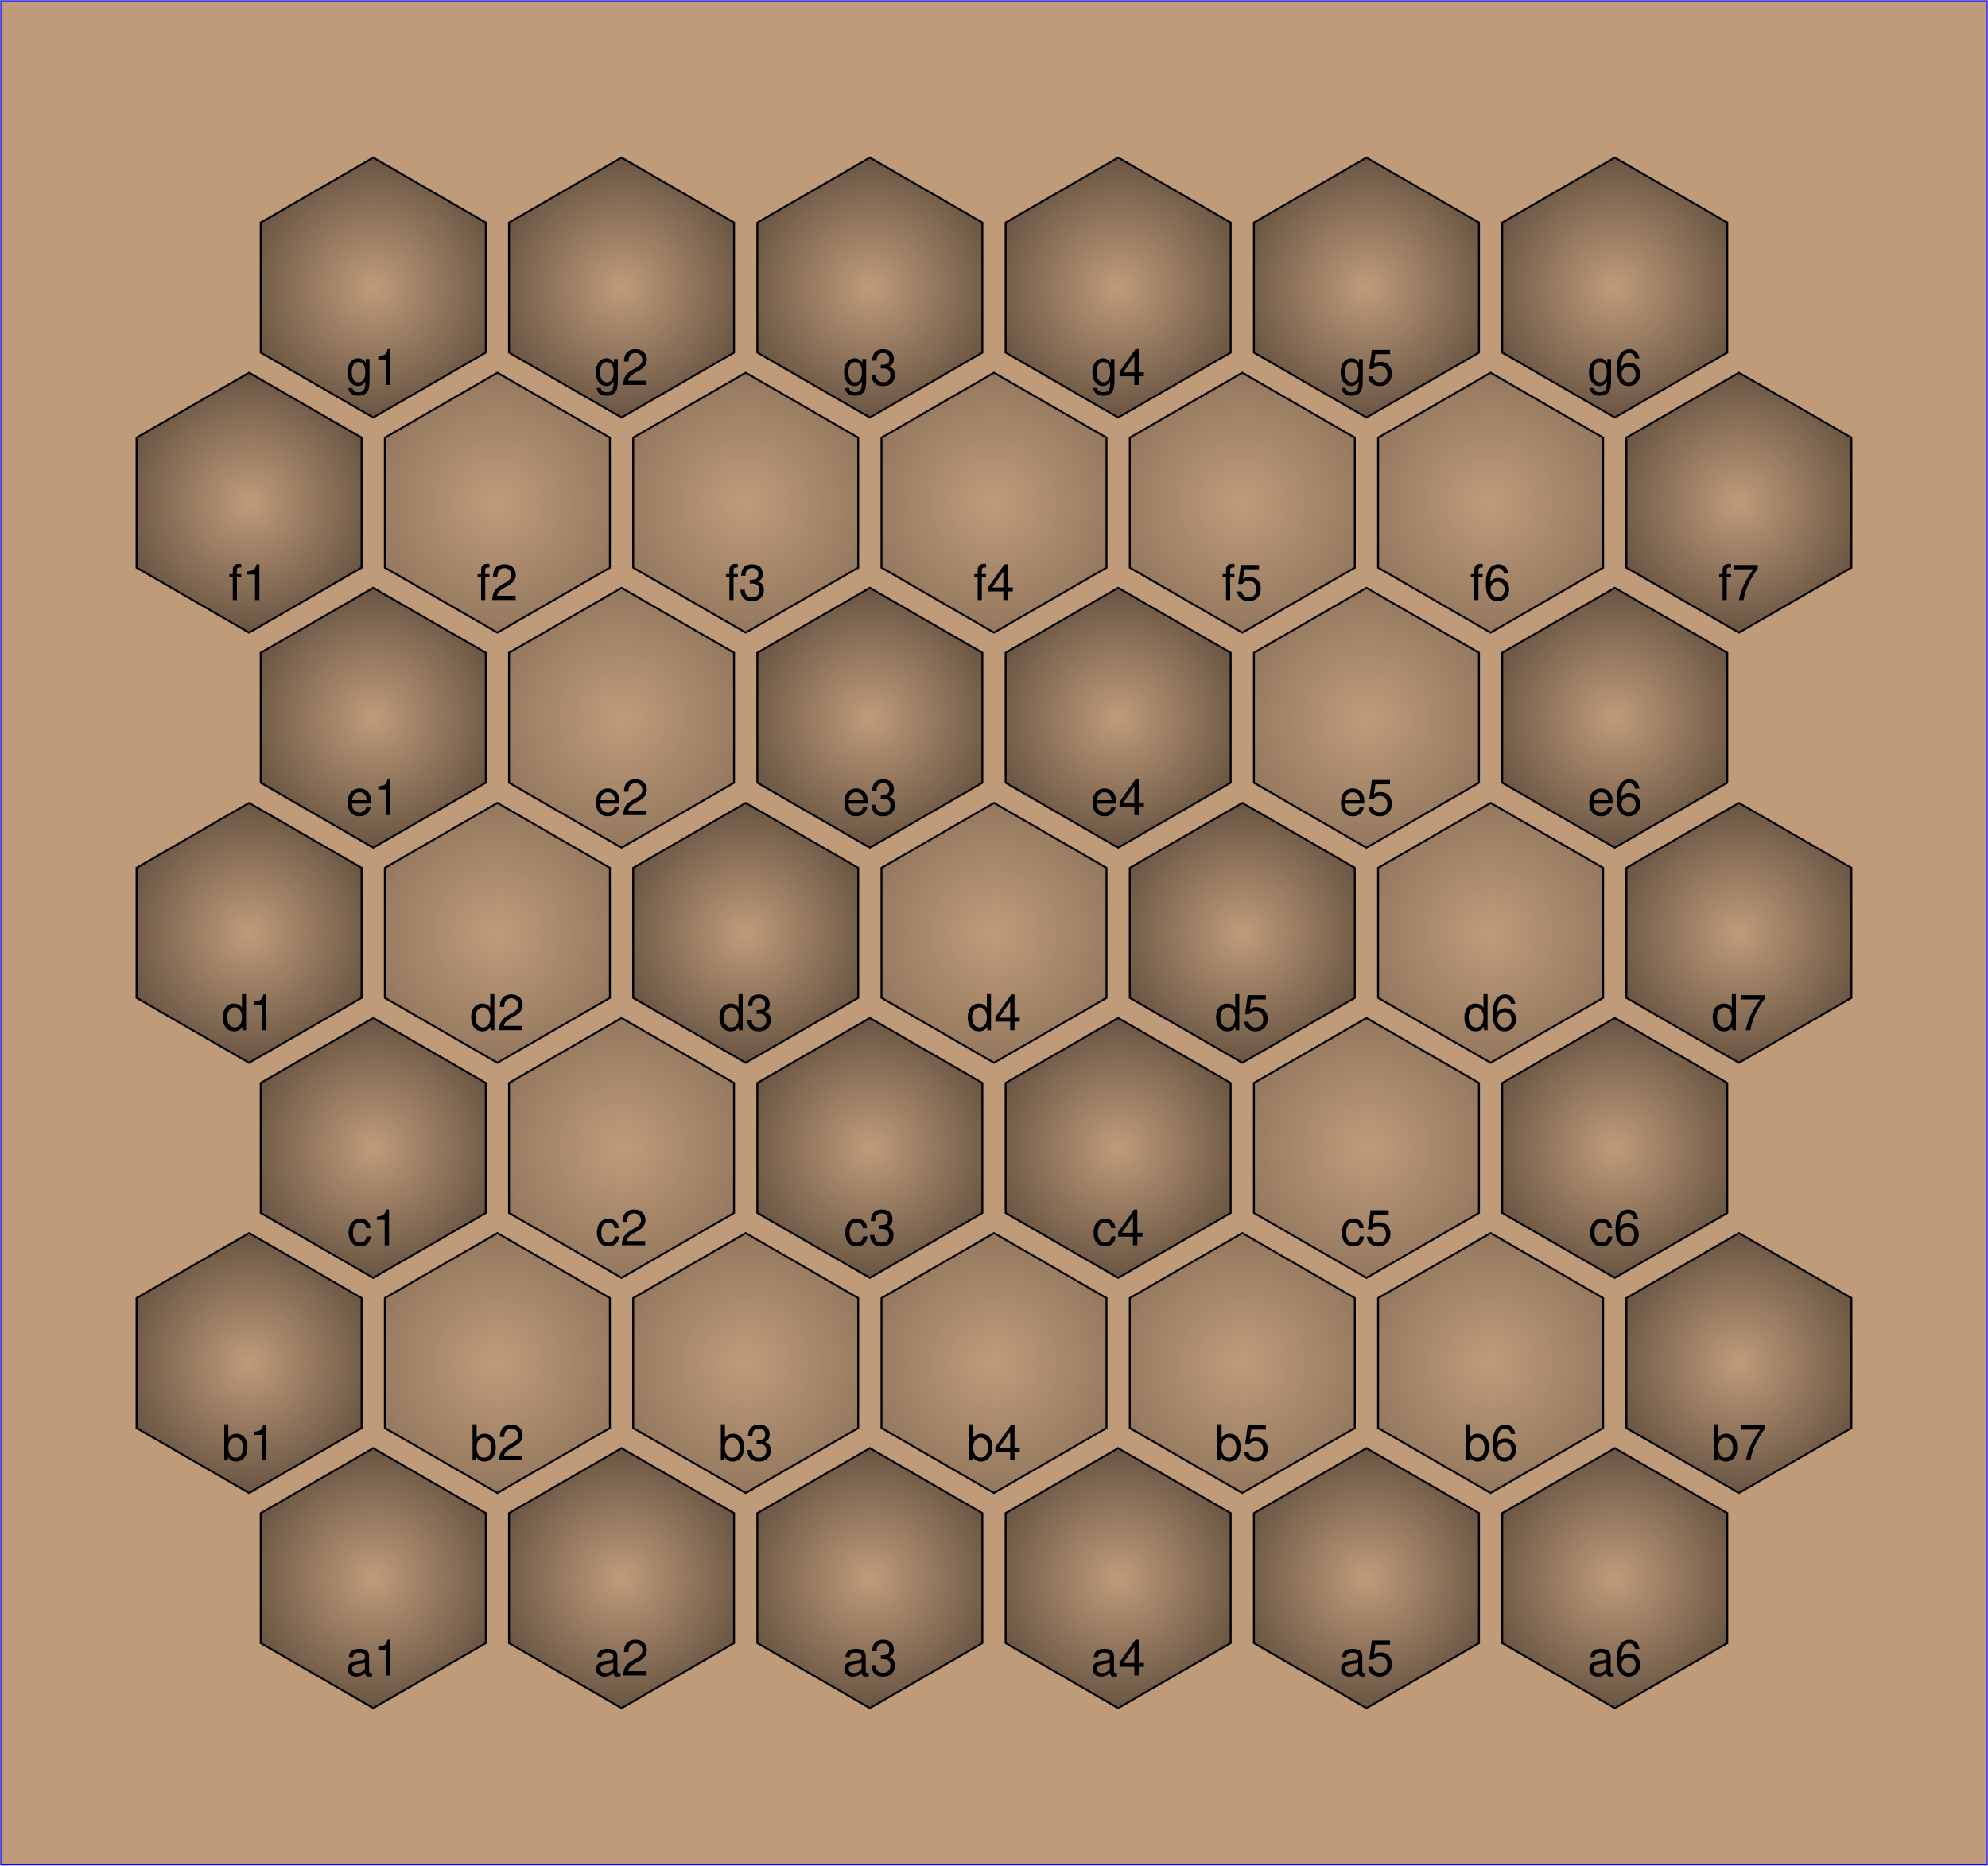
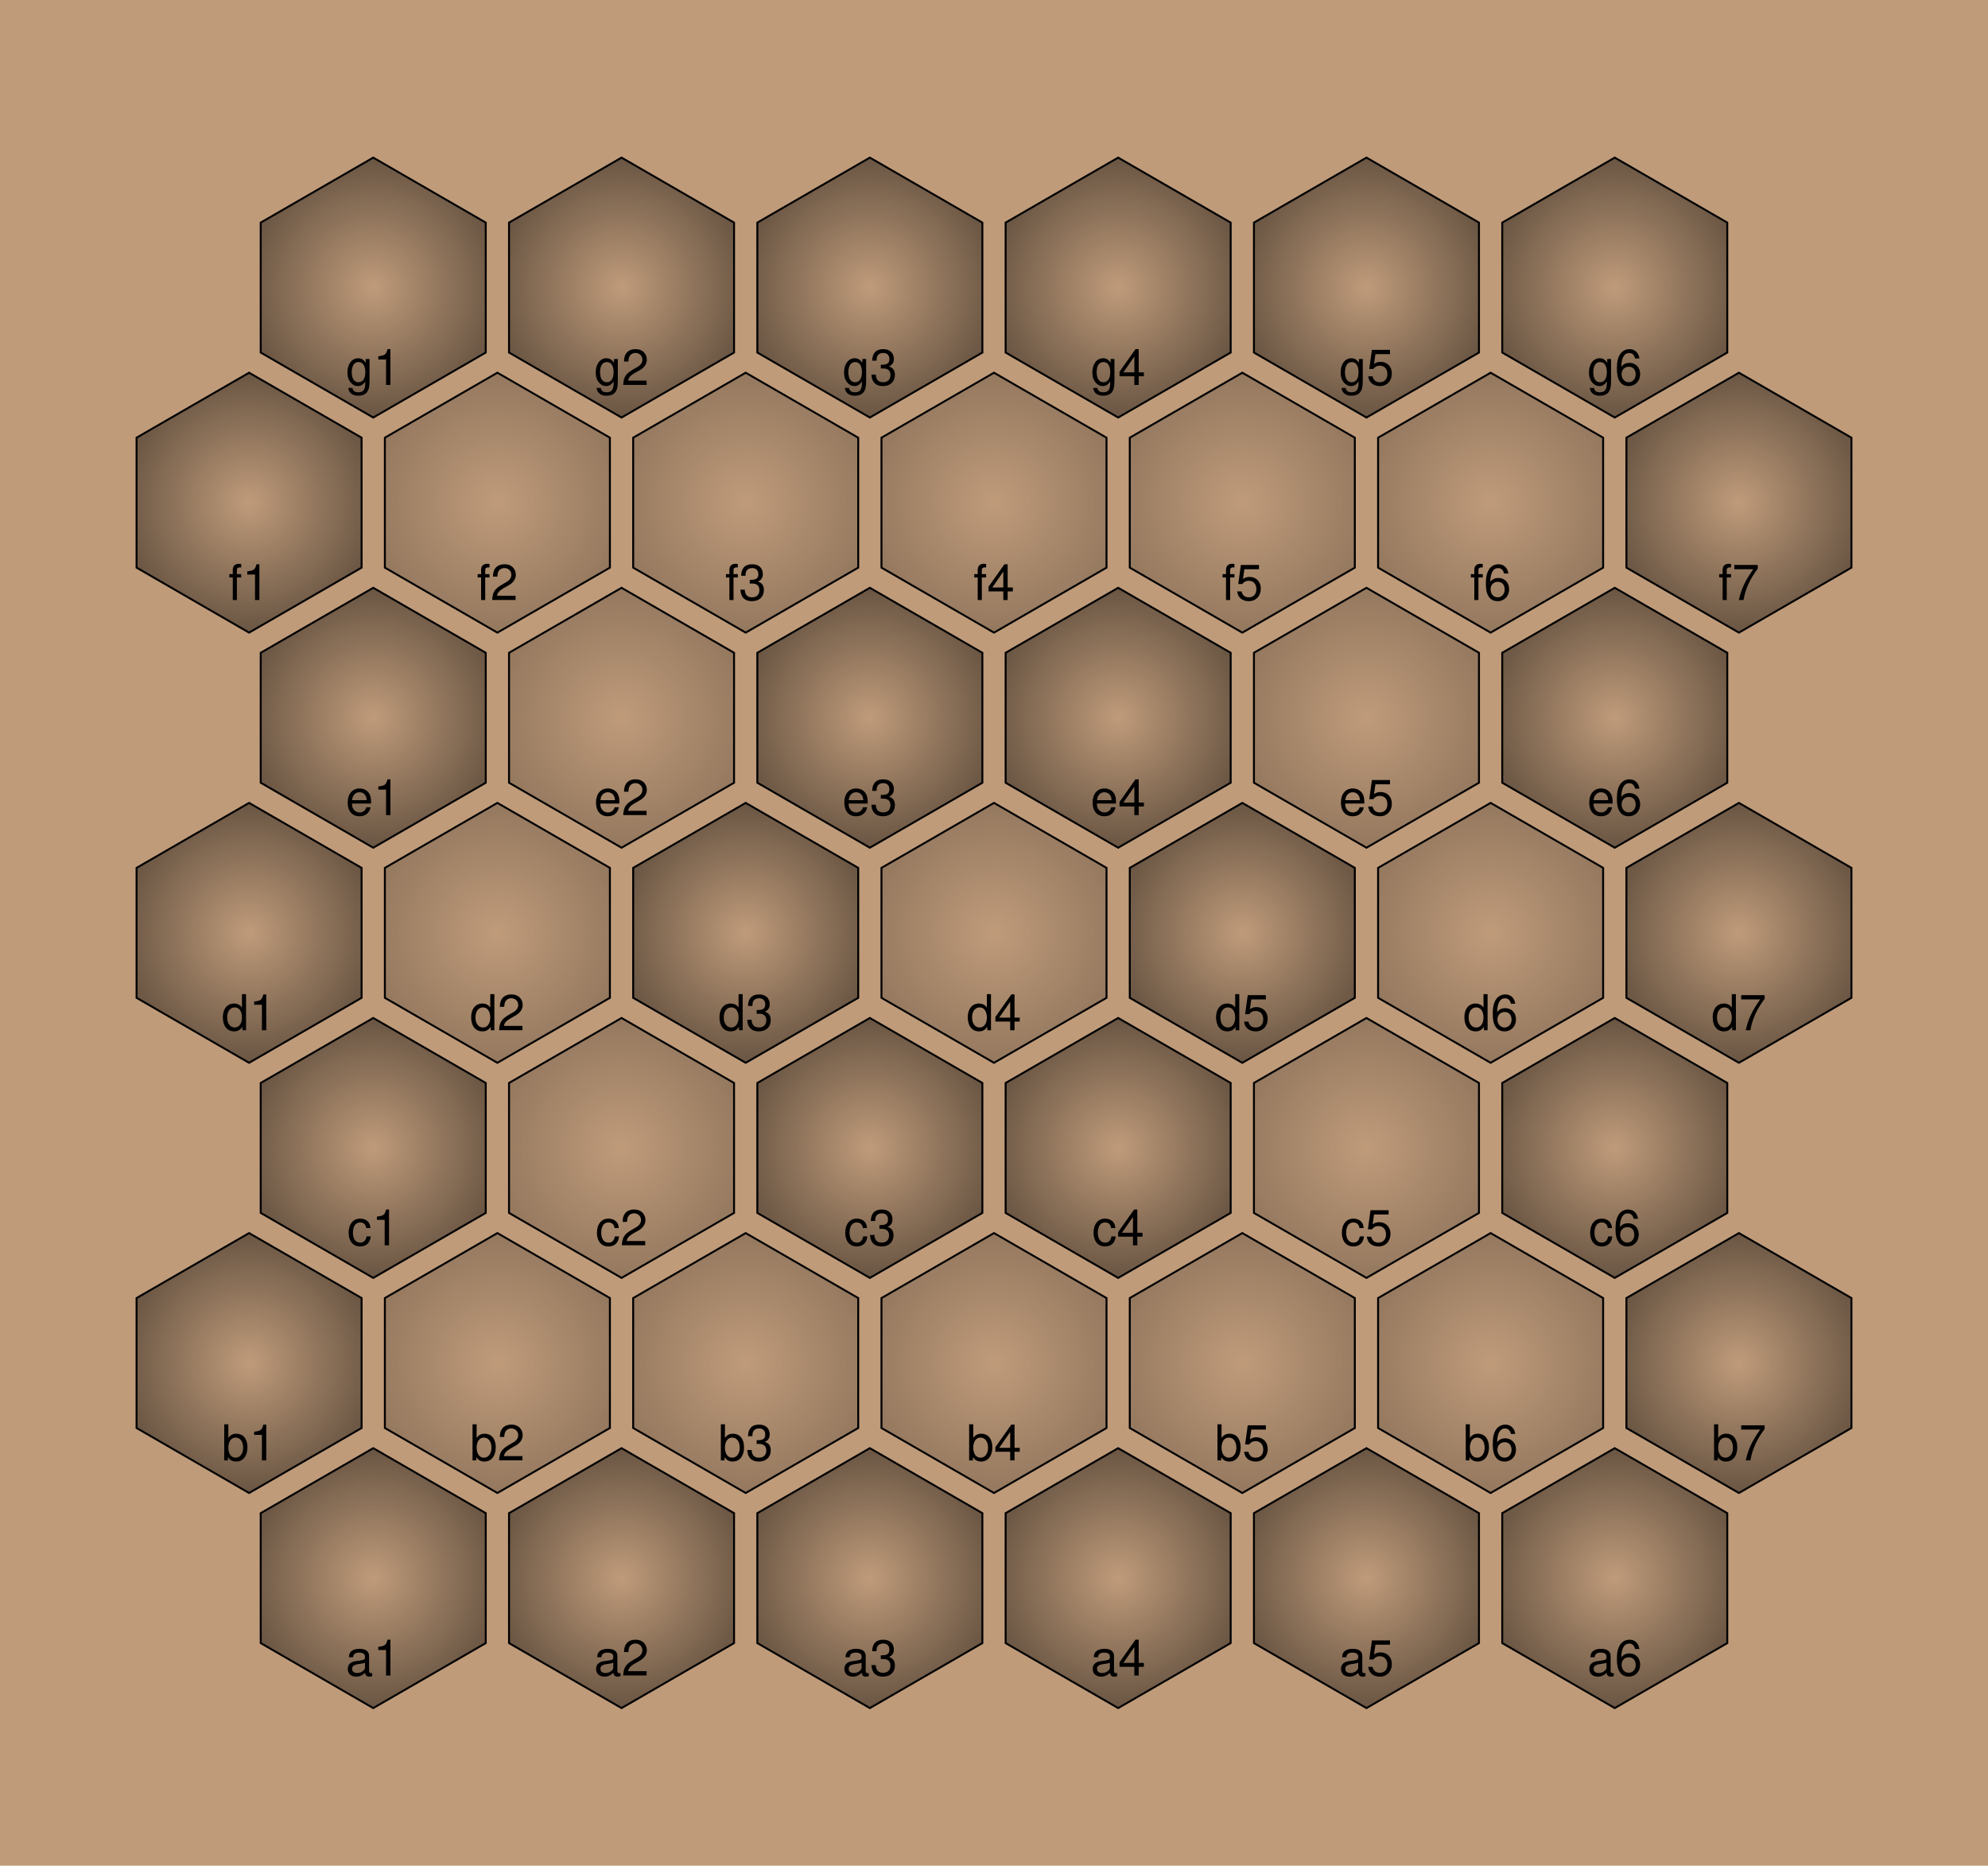
<svg xmlns="http://www.w3.org/2000/svg" width="25.62cm" height="24.038cm" viewBox="-2048.0 -1921.521 4096 3843.041">
  <defs>
    <radialGradient cx="-1279.001" cy="1329.177" r="267.681" gradientUnits="userSpaceOnUse" id="d0">
      <stop offset="0" stop-color="rgb(0,0,0)" stop-opacity="0.0" />
      <stop offset="1" stop-color="rgb(0,0,0)" stop-opacity="0.45" />
    </radialGradient>
    <radialGradient cx="-767.4" cy="1329.177" r="267.681" gradientUnits="userSpaceOnUse" id="d1">
      <stop offset="0" stop-color="rgb(0,0,0)" stop-opacity="0.0" />
      <stop offset="1" stop-color="rgb(0,0,0)" stop-opacity="0.45" />
    </radialGradient>
    <radialGradient cx="-255.8" cy="1329.177" r="267.681" gradientUnits="userSpaceOnUse" id="d2">
      <stop offset="0" stop-color="rgb(0,0,0)" stop-opacity="0.0" />
      <stop offset="1" stop-color="rgb(0,0,0)" stop-opacity="0.45" />
    </radialGradient>
    <radialGradient cx="255.8" cy="1329.177" r="267.681" gradientUnits="userSpaceOnUse" id="d3">
      <stop offset="0" stop-color="rgb(0,0,0)" stop-opacity="0.0" />
      <stop offset="1" stop-color="rgb(0,0,0)" stop-opacity="0.45" />
    </radialGradient>
    <radialGradient cx="767.4" cy="1329.177" r="267.681" gradientUnits="userSpaceOnUse" id="d4">
      <stop offset="0" stop-color="rgb(0,0,0)" stop-opacity="0.0" />
      <stop offset="1" stop-color="rgb(0,0,0)" stop-opacity="0.45" />
    </radialGradient>
    <radialGradient cx="1279.001" cy="1329.177" r="267.681" gradientUnits="userSpaceOnUse" id="d5">
      <stop offset="0" stop-color="rgb(0,0,0)" stop-opacity="0.0" />
      <stop offset="1" stop-color="rgb(0,0,0)" stop-opacity="0.45" />
    </radialGradient>
    <radialGradient cx="-1534.801" cy="886.118" r="267.681" gradientUnits="userSpaceOnUse" id="d6">
      <stop offset="0" stop-color="rgb(0,0,0)" stop-opacity="0.0" />
      <stop offset="1" stop-color="rgb(0,0,0)" stop-opacity="0.45" />
    </radialGradient>
    <radialGradient cx="-1023.201" cy="886.118" r="267.681" gradientUnits="userSpaceOnUse" id="d7">
      <stop offset="0" stop-color="rgb(0,0,0)" stop-opacity="0.0" />
      <stop offset="1" stop-color="rgb(0,0,0)" stop-opacity="0.225" />
    </radialGradient>
    <radialGradient cx="-511.6" cy="886.118" r="267.681" gradientUnits="userSpaceOnUse" id="d8">
      <stop offset="0" stop-color="rgb(0,0,0)" stop-opacity="0.0" />
      <stop offset="1" stop-color="rgb(0,0,0)" stop-opacity="0.225" />
    </radialGradient>
    <radialGradient cx="-1.1359808921441725e-13" cy="886.118" r="267.681" gradientUnits="userSpaceOnUse" id="d9">
      <stop offset="0" stop-color="rgb(0,0,0)" stop-opacity="0.0" />
      <stop offset="1" stop-color="rgb(0,0,0)" stop-opacity="0.225" />
    </radialGradient>
    <radialGradient cx="511.6" cy="886.118" r="267.681" gradientUnits="userSpaceOnUse" id="d10">
      <stop offset="0" stop-color="rgb(0,0,0)" stop-opacity="0.0" />
      <stop offset="1" stop-color="rgb(0,0,0)" stop-opacity="0.225" />
    </radialGradient>
    <radialGradient cx="1023.201" cy="886.118" r="267.681" gradientUnits="userSpaceOnUse" id="d11">
      <stop offset="0" stop-color="rgb(0,0,0)" stop-opacity="0.0" />
      <stop offset="1" stop-color="rgb(0,0,0)" stop-opacity="0.225" />
    </radialGradient>
    <radialGradient cx="1534.801" cy="886.118" r="267.681" gradientUnits="userSpaceOnUse" id="d12">
      <stop offset="0" stop-color="rgb(0,0,0)" stop-opacity="0.0" />
      <stop offset="1" stop-color="rgb(0,0,0)" stop-opacity="0.45" />
    </radialGradient>
    <radialGradient cx="-1279.001" cy="443.059" r="267.681" gradientUnits="userSpaceOnUse" id="d13">
      <stop offset="0" stop-color="rgb(0,0,0)" stop-opacity="0.0" />
      <stop offset="1" stop-color="rgb(0,0,0)" stop-opacity="0.45" />
    </radialGradient>
    <radialGradient cx="-767.4" cy="443.059" r="267.681" gradientUnits="userSpaceOnUse" id="d14">
      <stop offset="0" stop-color="rgb(0,0,0)" stop-opacity="0.0" />
      <stop offset="1" stop-color="rgb(0,0,0)" stop-opacity="0.225" />
    </radialGradient>
    <radialGradient cx="-255.8" cy="443.059" r="267.681" gradientUnits="userSpaceOnUse" id="d15">
      <stop offset="0" stop-color="rgb(0,0,0)" stop-opacity="0.0" />
      <stop offset="1" stop-color="rgb(0,0,0)" stop-opacity="0.45" />
    </radialGradient>
    <radialGradient cx="255.8" cy="443.059" r="267.681" gradientUnits="userSpaceOnUse" id="d16">
      <stop offset="0" stop-color="rgb(0,0,0)" stop-opacity="0.0" />
      <stop offset="1" stop-color="rgb(0,0,0)" stop-opacity="0.45" />
    </radialGradient>
    <radialGradient cx="767.4" cy="443.059" r="267.681" gradientUnits="userSpaceOnUse" id="d17">
      <stop offset="0" stop-color="rgb(0,0,0)" stop-opacity="0.0" />
      <stop offset="1" stop-color="rgb(0,0,0)" stop-opacity="0.225" />
    </radialGradient>
    <radialGradient cx="1279.001" cy="443.059" r="267.681" gradientUnits="userSpaceOnUse" id="d18">
      <stop offset="0" stop-color="rgb(0,0,0)" stop-opacity="0.0" />
      <stop offset="1" stop-color="rgb(0,0,0)" stop-opacity="0.45" />
    </radialGradient>
    <radialGradient cx="-1534.801" cy="0.0" r="267.681" gradientUnits="userSpaceOnUse" id="d19">
      <stop offset="0" stop-color="rgb(0,0,0)" stop-opacity="0.0" />
      <stop offset="1" stop-color="rgb(0,0,0)" stop-opacity="0.45" />
    </radialGradient>
    <radialGradient cx="-1023.201" cy="0.0" r="267.681" gradientUnits="userSpaceOnUse" id="d20">
      <stop offset="0" stop-color="rgb(0,0,0)" stop-opacity="0.0" />
      <stop offset="1" stop-color="rgb(0,0,0)" stop-opacity="0.225" />
    </radialGradient>
    <radialGradient cx="-511.6" cy="0.0" r="267.681" gradientUnits="userSpaceOnUse" id="d21">
      <stop offset="0" stop-color="rgb(0,0,0)" stop-opacity="0.0" />
      <stop offset="1" stop-color="rgb(0,0,0)" stop-opacity="0.45" />
    </radialGradient>
    <radialGradient cx="0.0" cy="0.0" r="267.681" gradientUnits="userSpaceOnUse" id="d22">
      <stop offset="0" stop-color="rgb(0,0,0)" stop-opacity="0.0" />
      <stop offset="1" stop-color="rgb(0,0,0)" stop-opacity="0.225" />
    </radialGradient>
    <radialGradient cx="511.6" cy="0.0" r="267.681" gradientUnits="userSpaceOnUse" id="d23">
      <stop offset="0" stop-color="rgb(0,0,0)" stop-opacity="0.0" />
      <stop offset="1" stop-color="rgb(0,0,0)" stop-opacity="0.45" />
    </radialGradient>
    <radialGradient cx="1023.201" cy="0.0" r="267.681" gradientUnits="userSpaceOnUse" id="d24">
      <stop offset="0" stop-color="rgb(0,0,0)" stop-opacity="0.0" />
      <stop offset="1" stop-color="rgb(0,0,0)" stop-opacity="0.225" />
    </radialGradient>
    <radialGradient cx="1534.801" cy="0.0" r="267.681" gradientUnits="userSpaceOnUse" id="d25">
      <stop offset="0" stop-color="rgb(0,0,0)" stop-opacity="0.0" />
      <stop offset="1" stop-color="rgb(0,0,0)" stop-opacity="0.45" />
    </radialGradient>
    <radialGradient cx="-1279.001" cy="-443.059" r="267.681" gradientUnits="userSpaceOnUse" id="d26">
      <stop offset="0" stop-color="rgb(0,0,0)" stop-opacity="0.0" />
      <stop offset="1" stop-color="rgb(0,0,0)" stop-opacity="0.45" />
    </radialGradient>
    <radialGradient cx="-767.4" cy="-443.059" r="267.681" gradientUnits="userSpaceOnUse" id="d27">
      <stop offset="0" stop-color="rgb(0,0,0)" stop-opacity="0.0" />
      <stop offset="1" stop-color="rgb(0,0,0)" stop-opacity="0.225" />
    </radialGradient>
    <radialGradient cx="-255.8" cy="-443.059" r="267.681" gradientUnits="userSpaceOnUse" id="d28">
      <stop offset="0" stop-color="rgb(0,0,0)" stop-opacity="0.0" />
      <stop offset="1" stop-color="rgb(0,0,0)" stop-opacity="0.45" />
    </radialGradient>
    <radialGradient cx="255.8" cy="-443.059" r="267.681" gradientUnits="userSpaceOnUse" id="d29">
      <stop offset="0" stop-color="rgb(0,0,0)" stop-opacity="0.0" />
      <stop offset="1" stop-color="rgb(0,0,0)" stop-opacity="0.45" />
    </radialGradient>
    <radialGradient cx="767.4" cy="-443.059" r="267.681" gradientUnits="userSpaceOnUse" id="d30">
      <stop offset="0" stop-color="rgb(0,0,0)" stop-opacity="0.0" />
      <stop offset="1" stop-color="rgb(0,0,0)" stop-opacity="0.225" />
    </radialGradient>
    <radialGradient cx="1279.001" cy="-443.059" r="267.681" gradientUnits="userSpaceOnUse" id="d31">
      <stop offset="0" stop-color="rgb(0,0,0)" stop-opacity="0.0" />
      <stop offset="1" stop-color="rgb(0,0,0)" stop-opacity="0.45" />
    </radialGradient>
    <radialGradient cx="-1534.801" cy="-886.118" r="267.681" gradientUnits="userSpaceOnUse" id="d32">
      <stop offset="0" stop-color="rgb(0,0,0)" stop-opacity="0.0" />
      <stop offset="1" stop-color="rgb(0,0,0)" stop-opacity="0.45" />
    </radialGradient>
    <radialGradient cx="-1023.201" cy="-886.118" r="267.681" gradientUnits="userSpaceOnUse" id="d33">
      <stop offset="0" stop-color="rgb(0,0,0)" stop-opacity="0.0" />
      <stop offset="1" stop-color="rgb(0,0,0)" stop-opacity="0.225" />
    </radialGradient>
    <radialGradient cx="-511.6" cy="-886.118" r="267.681" gradientUnits="userSpaceOnUse" id="d34">
      <stop offset="0" stop-color="rgb(0,0,0)" stop-opacity="0.0" />
      <stop offset="1" stop-color="rgb(0,0,0)" stop-opacity="0.225" />
    </radialGradient>
    <radialGradient cx="1.1359808921441725e-13" cy="-886.118" r="267.681" gradientUnits="userSpaceOnUse" id="d35">
      <stop offset="0" stop-color="rgb(0,0,0)" stop-opacity="0.0" />
      <stop offset="1" stop-color="rgb(0,0,0)" stop-opacity="0.225" />
    </radialGradient>
    <radialGradient cx="511.6" cy="-886.118" r="267.681" gradientUnits="userSpaceOnUse" id="d36">
      <stop offset="0" stop-color="rgb(0,0,0)" stop-opacity="0.0" />
      <stop offset="1" stop-color="rgb(0,0,0)" stop-opacity="0.225" />
    </radialGradient>
    <radialGradient cx="1023.201" cy="-886.118" r="267.681" gradientUnits="userSpaceOnUse" id="d37">
      <stop offset="0" stop-color="rgb(0,0,0)" stop-opacity="0.0" />
      <stop offset="1" stop-color="rgb(0,0,0)" stop-opacity="0.225" />
    </radialGradient>
    <radialGradient cx="1534.801" cy="-886.118" r="267.681" gradientUnits="userSpaceOnUse" id="d38">
      <stop offset="0" stop-color="rgb(0,0,0)" stop-opacity="0.0" />
      <stop offset="1" stop-color="rgb(0,0,0)" stop-opacity="0.45" />
    </radialGradient>
    <radialGradient cx="-1279.001" cy="-1329.177" r="267.681" gradientUnits="userSpaceOnUse" id="d39">
      <stop offset="0" stop-color="rgb(0,0,0)" stop-opacity="0.0" />
      <stop offset="1" stop-color="rgb(0,0,0)" stop-opacity="0.45" />
    </radialGradient>
    <radialGradient cx="-767.4" cy="-1329.177" r="267.681" gradientUnits="userSpaceOnUse" id="d40">
      <stop offset="0" stop-color="rgb(0,0,0)" stop-opacity="0.0" />
      <stop offset="1" stop-color="rgb(0,0,0)" stop-opacity="0.45" />
    </radialGradient>
    <radialGradient cx="-255.8" cy="-1329.177" r="267.681" gradientUnits="userSpaceOnUse" id="d41">
      <stop offset="0" stop-color="rgb(0,0,0)" stop-opacity="0.0" />
      <stop offset="1" stop-color="rgb(0,0,0)" stop-opacity="0.45" />
    </radialGradient>
    <radialGradient cx="255.8" cy="-1329.177" r="267.681" gradientUnits="userSpaceOnUse" id="d42">
      <stop offset="0" stop-color="rgb(0,0,0)" stop-opacity="0.0" />
      <stop offset="1" stop-color="rgb(0,0,0)" stop-opacity="0.45" />
    </radialGradient>
    <radialGradient cx="767.4" cy="-1329.177" r="267.681" gradientUnits="userSpaceOnUse" id="d43">
      <stop offset="0" stop-color="rgb(0,0,0)" stop-opacity="0.0" />
      <stop offset="1" stop-color="rgb(0,0,0)" stop-opacity="0.45" />
    </radialGradient>
    <radialGradient cx="1279.001" cy="-1329.177" r="267.681" gradientUnits="userSpaceOnUse" id="d44">
      <stop offset="0" stop-color="rgb(0,0,0)" stop-opacity="0.0" />
      <stop offset="1" stop-color="rgb(0,0,0)" stop-opacity="0.45" />
    </radialGradient>
  </defs>
-   <rect x="-2046.401" y="-1919.922" width="4092.802" height="3839.844" fill="#BF9B7A" stroke="rgb(0,0,255)" stroke-width="2" />
+   <rect x="-2048.0" y="-1921.521" width="4096" height="3843.041" fill="#BF9B7A" />
  <path d="M-1047.182,1195.336 L-1279.001,1061.495 L-1510.82,1195.336 L-1510.82,1463.017 L-1279.001,1596.858 L-1047.182,1463.017 Z" fill="url(#d0)" stroke="rgb(0,0,0)" stroke-width="3.997" />
  <text x="-1279.001" y="1506.4" font-size="102" font-family="Helvetica" fill="rgb(0,0,0)" text-anchor="middle" dominant-baseline="central">a1</text>
  <path d="M-535.582,1195.336 L-767.4,1061.495 L-999.219,1195.336 L-999.219,1463.017 L-767.4,1596.858 L-535.582,1463.017 Z" fill="url(#d1)" stroke="rgb(0,0,0)" stroke-width="3.997" />
  <text x="-767.4" y="1506.4" font-size="102" font-family="Helvetica" fill="rgb(0,0,0)" text-anchor="middle" dominant-baseline="central">a2</text>
  <path d="M-23.981,1195.336 L-255.8,1061.495 L-487.619,1195.336 L-487.619,1463.017 L-255.8,1596.858 L-23.981,1463.017 Z" fill="url(#d2)" stroke="rgb(0,0,0)" stroke-width="3.997" />
  <text x="-255.8" y="1506.4" font-size="102" font-family="Helvetica" fill="rgb(0,0,0)" text-anchor="middle" dominant-baseline="central">a3</text>
  <path d="M487.619,1195.336 L255.8,1061.495 L23.981,1195.336 L23.981,1463.017 L255.8,1596.858 L487.619,1463.017 Z" fill="url(#d3)" stroke="rgb(0,0,0)" stroke-width="3.997" />
  <text x="255.8" y="1506.4" font-size="102" font-family="Helvetica" fill="rgb(0,0,0)" text-anchor="middle" dominant-baseline="central">a4</text>
  <path d="M999.219,1195.336 L767.4,1061.495 L535.582,1195.336 L535.582,1463.017 L767.4,1596.858 L999.219,1463.017 Z" fill="url(#d4)" stroke="rgb(0,0,0)" stroke-width="3.997" />
  <text x="767.4" y="1506.4" font-size="102" font-family="Helvetica" fill="rgb(0,0,0)" text-anchor="middle" dominant-baseline="central">a5</text>
  <path d="M1510.82,1195.336 L1279.001,1061.495 L1047.182,1195.336 L1047.182,1463.017 L1279.001,1596.858 L1510.82,1463.017 Z" fill="url(#d5)" stroke="rgb(0,0,0)" stroke-width="3.997" />
  <text x="1279.001" y="1506.4" font-size="102" font-family="Helvetica" fill="rgb(0,0,0)" text-anchor="middle" dominant-baseline="central">a6</text>
  <path d="M-1302.982,752.277 L-1534.801,618.436 L-1766.62,752.277 L-1766.62,1019.958 L-1534.801,1153.799 L-1302.982,1019.958 Z" fill="url(#d6)" stroke="rgb(0,0,0)" stroke-width="3.997" />
  <text x="-1534.801" y="1063.341" font-size="102" font-family="Helvetica" fill="rgb(0,0,0)" text-anchor="middle" dominant-baseline="central">b1</text>
  <path d="M-791.382,752.277 L-1023.201,618.436 L-1255.02,752.277 L-1255.02,1019.958 L-1023.201,1153.799 L-791.382,1019.958 Z" fill="url(#d7)" stroke="rgb(0,0,0)" stroke-width="3.997" />
  <text x="-1023.201" y="1063.341" font-size="102" font-family="Helvetica" fill="rgb(0,0,0)" text-anchor="middle" dominant-baseline="central">b2</text>
  <path d="M-279.781,752.277 L-511.6,618.436 L-743.419,752.277 L-743.419,1019.958 L-511.6,1153.799 L-279.781,1019.958 Z" fill="url(#d8)" stroke="rgb(0,0,0)" stroke-width="3.997" />
  <text x="-511.6" y="1063.341" font-size="102" font-family="Helvetica" fill="rgb(0,0,0)" text-anchor="middle" dominant-baseline="central">b3</text>
  <path d="M231.819,752.277 L-9.720733080214829e-14,618.436 L-231.819,752.277 L-231.819,1019.958 L-1.6277036445122418e-13,1153.799 L231.819,1019.958 Z" fill="url(#d9)" stroke="rgb(0,0,0)" stroke-width="3.997" />
  <text x="-1.1359808921441725e-13" y="1063.341" font-size="102" font-family="Helvetica" fill="rgb(0,0,0)" text-anchor="middle" dominant-baseline="central">b4</text>
  <path d="M743.419,752.277 L511.6,618.436 L279.781,752.277 L279.781,1019.958 L511.6,1153.799 L743.419,1019.958 Z" fill="url(#d10)" stroke="rgb(0,0,0)" stroke-width="3.997" />
  <text x="511.6" y="1063.341" font-size="102" font-family="Helvetica" fill="rgb(0,0,0)" text-anchor="middle" dominant-baseline="central">b5</text>
  <path d="M1255.02,752.277 L1023.201,618.436 L791.382,752.277 L791.382,1019.958 L1023.201,1153.799 L1255.02,1019.958 Z" fill="url(#d11)" stroke="rgb(0,0,0)" stroke-width="3.997" />
  <text x="1023.201" y="1063.341" font-size="102" font-family="Helvetica" fill="rgb(0,0,0)" text-anchor="middle" dominant-baseline="central">b6</text>
  <path d="M1766.62,752.277 L1534.801,618.436 L1302.982,752.277 L1302.982,1019.958 L1534.801,1153.799 L1766.62,1019.958 Z" fill="url(#d12)" stroke="rgb(0,0,0)" stroke-width="3.997" />
  <text x="1534.801" y="1063.341" font-size="102" font-family="Helvetica" fill="rgb(0,0,0)" text-anchor="middle" dominant-baseline="central">b7</text>
  <path d="M-1047.182,309.218 L-1279.001,175.377 L-1510.82,309.218 L-1510.82,576.9 L-1279.001,710.74 L-1047.182,576.9 Z" fill="url(#d13)" stroke="rgb(0,0,0)" stroke-width="3.997" />
  <text x="-1279.001" y="620.282" font-size="102" font-family="Helvetica" fill="rgb(0,0,0)" text-anchor="middle" dominant-baseline="central">c1</text>
  <path d="M-535.582,309.218 L-767.4,175.377 L-999.219,309.218 L-999.219,576.9 L-767.4,710.74 L-535.582,576.9 Z" fill="url(#d14)" stroke="rgb(0,0,0)" stroke-width="3.997" />
  <text x="-767.4" y="620.282" font-size="102" font-family="Helvetica" fill="rgb(0,0,0)" text-anchor="middle" dominant-baseline="central">c2</text>
  <path d="M-23.981,309.218 L-255.8,175.377 L-487.619,309.218 L-487.619,576.9 L-255.8,710.74 L-23.981,576.9 Z" fill="url(#d15)" stroke="rgb(0,0,0)" stroke-width="3.997" />
  <text x="-255.8" y="620.282" font-size="102" font-family="Helvetica" fill="rgb(0,0,0)" text-anchor="middle" dominant-baseline="central">c3</text>
  <path d="M487.619,309.218 L255.8,175.377 L23.981,309.218 L23.981,576.9 L255.8,710.74 L487.619,576.9 Z" fill="url(#d16)" stroke="rgb(0,0,0)" stroke-width="3.997" />
  <text x="255.8" y="620.282" font-size="102" font-family="Helvetica" fill="rgb(0,0,0)" text-anchor="middle" dominant-baseline="central">c4</text>
  <path d="M999.219,309.218 L767.4,175.377 L535.582,309.218 L535.582,576.9 L767.4,710.74 L999.219,576.9 Z" fill="url(#d17)" stroke="rgb(0,0,0)" stroke-width="3.997" />
  <text x="767.4" y="620.282" font-size="102" font-family="Helvetica" fill="rgb(0,0,0)" text-anchor="middle" dominant-baseline="central">c5</text>
  <path d="M1510.82,309.218 L1279.001,175.377 L1047.182,309.218 L1047.182,576.9 L1279.001,710.74 L1510.82,576.9 Z" fill="url(#d18)" stroke="rgb(0,0,0)" stroke-width="3.997" />
  <text x="1279.001" y="620.282" font-size="102" font-family="Helvetica" fill="rgb(0,0,0)" text-anchor="middle" dominant-baseline="central">c6</text>
  <path d="M-1302.982,-133.841 L-1534.801,-267.681 L-1766.62,-133.841 L-1766.62,133.841 L-1534.801,267.681 L-1302.982,133.841 Z" fill="url(#d19)" stroke="rgb(0,0,0)" stroke-width="3.997" />
  <text x="-1534.801" y="177.224" font-size="102" font-family="Helvetica" fill="rgb(0,0,0)" text-anchor="middle" dominant-baseline="central">d1</text>
  <path d="M-791.382,-133.841 L-1023.201,-267.681 L-1255.02,-133.841 L-1255.02,133.841 L-1023.201,267.681 L-791.382,133.841 Z" fill="url(#d20)" stroke="rgb(0,0,0)" stroke-width="3.997" />
  <text x="-1023.201" y="177.224" font-size="102" font-family="Helvetica" fill="rgb(0,0,0)" text-anchor="middle" dominant-baseline="central">d2</text>
  <path d="M-279.781,-133.841 L-511.6,-267.681 L-743.419,-133.841 L-743.419,133.841 L-511.6,267.681 L-279.781,133.841 Z" fill="url(#d21)" stroke="rgb(0,0,0)" stroke-width="3.997" />
  <text x="-511.6" y="177.224" font-size="102" font-family="Helvetica" fill="rgb(0,0,0)" text-anchor="middle" dominant-baseline="central">d3</text>
  <path d="M231.819,-133.841 L1.6390758412268973e-14,-267.681 L-231.819,-133.841 L-231.819,133.841 L-4.917227523680691e-14,267.681 L231.819,133.841 Z" fill="url(#d22)" stroke="rgb(0,0,0)" stroke-width="3.997" />
  <text x="0.0" y="177.224" font-size="102" font-family="Helvetica" fill="rgb(0,0,0)" text-anchor="middle" dominant-baseline="central">d4</text>
  <path d="M743.419,-133.841 L511.6,-267.681 L279.781,-133.841 L279.781,133.841 L511.6,267.681 L743.419,133.841 Z" fill="url(#d23)" stroke="rgb(0,0,0)" stroke-width="3.997" />
  <text x="511.6" y="177.224" font-size="102" font-family="Helvetica" fill="rgb(0,0,0)" text-anchor="middle" dominant-baseline="central">d5</text>
  <path d="M1255.02,-133.841 L1023.201,-267.681 L791.382,-133.841 L791.382,133.841 L1023.201,267.681 L1255.02,133.841 Z" fill="url(#d24)" stroke="rgb(0,0,0)" stroke-width="3.997" />
  <text x="1023.201" y="177.224" font-size="102" font-family="Helvetica" fill="rgb(0,0,0)" text-anchor="middle" dominant-baseline="central">d6</text>
  <path d="M1766.62,-133.841 L1534.801,-267.681 L1302.982,-133.841 L1302.982,133.841 L1534.801,267.681 L1766.62,133.841 Z" fill="url(#d25)" stroke="rgb(0,0,0)" stroke-width="3.997" />
  <text x="1534.801" y="177.224" font-size="102" font-family="Helvetica" fill="rgb(0,0,0)" text-anchor="middle" dominant-baseline="central">d7</text>
  <path d="M-1047.182,-576.9 L-1279.001,-710.74 L-1510.82,-576.9 L-1510.82,-309.218 L-1279.001,-175.377 L-1047.182,-309.218 Z" fill="url(#d26)" stroke="rgb(0,0,0)" stroke-width="3.997" />
  <text x="-1279.001" y="-265.835" font-size="102" font-family="Helvetica" fill="rgb(0,0,0)" text-anchor="middle" dominant-baseline="central">e1</text>
  <path d="M-535.582,-576.9 L-767.4,-710.74 L-999.219,-576.9 L-999.219,-309.218 L-767.4,-175.377 L-535.582,-309.218 Z" fill="url(#d27)" stroke="rgb(0,0,0)" stroke-width="3.997" />
  <text x="-767.4" y="-265.835" font-size="102" font-family="Helvetica" fill="rgb(0,0,0)" text-anchor="middle" dominant-baseline="central">e2</text>
  <path d="M-23.981,-576.9 L-255.8,-710.74 L-487.619,-576.9 L-487.619,-309.218 L-255.8,-175.377 L-23.981,-309.218 Z" fill="url(#d28)" stroke="rgb(0,0,0)" stroke-width="3.997" />
  <text x="-255.8" y="-265.835" font-size="102" font-family="Helvetica" fill="rgb(0,0,0)" text-anchor="middle" dominant-baseline="central">e3</text>
  <path d="M487.619,-576.9 L255.8,-710.74 L23.981,-576.9 L23.981,-309.218 L255.8,-175.377 L487.619,-309.218 Z" fill="url(#d29)" stroke="rgb(0,0,0)" stroke-width="3.997" />
  <text x="255.8" y="-265.835" font-size="102" font-family="Helvetica" fill="rgb(0,0,0)" text-anchor="middle" dominant-baseline="central">e4</text>
  <path d="M999.219,-576.9 L767.4,-710.74 L535.582,-576.9 L535.582,-309.218 L767.4,-175.377 L999.219,-309.218 Z" fill="url(#d30)" stroke="rgb(0,0,0)" stroke-width="3.997" />
  <text x="767.4" y="-265.835" font-size="102" font-family="Helvetica" fill="rgb(0,0,0)" text-anchor="middle" dominant-baseline="central">e5</text>
  <path d="M1510.82,-576.9 L1279.001,-710.74 L1047.182,-576.9 L1047.182,-309.218 L1279.001,-175.377 L1510.82,-309.218 Z" fill="url(#d31)" stroke="rgb(0,0,0)" stroke-width="3.997" />
  <text x="1279.001" y="-265.835" font-size="102" font-family="Helvetica" fill="rgb(0,0,0)" text-anchor="middle" dominant-baseline="central">e6</text>
  <path d="M-1302.982,-1019.958 L-1534.801,-1153.799 L-1766.62,-1019.958 L-1766.62,-752.277 L-1534.801,-618.436 L-1302.982,-752.277 Z" fill="url(#d32)" stroke="rgb(0,0,0)" stroke-width="3.997" />
  <text x="-1534.801" y="-708.894" font-size="102" font-family="Helvetica" fill="rgb(0,0,0)" text-anchor="middle" dominant-baseline="central">f1</text>
  <path d="M-791.382,-1019.958 L-1023.201,-1153.799 L-1255.02,-1019.958 L-1255.02,-752.277 L-1023.201,-618.436 L-791.382,-752.277 Z" fill="url(#d33)" stroke="rgb(0,0,0)" stroke-width="3.997" />
  <text x="-1023.201" y="-708.894" font-size="102" font-family="Helvetica" fill="rgb(0,0,0)" text-anchor="middle" dominant-baseline="central">f2</text>
  <path d="M-279.781,-1019.958 L-511.6,-1153.799 L-743.419,-1019.958 L-743.419,-752.277 L-511.6,-618.436 L-279.781,-752.277 Z" fill="url(#d34)" stroke="rgb(0,0,0)" stroke-width="3.997" />
  <text x="-511.6" y="-708.894" font-size="102" font-family="Helvetica" fill="rgb(0,0,0)" text-anchor="middle" dominant-baseline="central">f3</text>
  <path d="M231.819,-1019.958 L1.2998884762668622e-13,-1153.799 L-231.819,-1019.958 L-231.819,-752.277 L6.442581397761034e-14,-618.436 L231.819,-752.277 Z" fill="url(#d35)" stroke="rgb(0,0,0)" stroke-width="3.997" />
  <text x="1.1359808921441725e-13" y="-708.894" font-size="102" font-family="Helvetica" fill="rgb(0,0,0)" text-anchor="middle" dominant-baseline="central">f4</text>
  <path d="M743.419,-1019.958 L511.6,-1153.799 L279.781,-1019.958 L279.781,-752.277 L511.6,-618.436 L743.419,-752.277 Z" fill="url(#d36)" stroke="rgb(0,0,0)" stroke-width="3.997" />
  <text x="511.6" y="-708.894" font-size="102" font-family="Helvetica" fill="rgb(0,0,0)" text-anchor="middle" dominant-baseline="central">f5</text>
  <path d="M1255.02,-1019.958 L1023.201,-1153.799 L791.382,-1019.958 L791.382,-752.277 L1023.201,-618.436 L1255.02,-752.277 Z" fill="url(#d37)" stroke="rgb(0,0,0)" stroke-width="3.997" />
  <text x="1023.201" y="-708.894" font-size="102" font-family="Helvetica" fill="rgb(0,0,0)" text-anchor="middle" dominant-baseline="central">f6</text>
  <path d="M1766.62,-1019.958 L1534.801,-1153.799 L1302.982,-1019.958 L1302.982,-752.277 L1534.801,-618.436 L1766.62,-752.277 Z" fill="url(#d38)" stroke="rgb(0,0,0)" stroke-width="3.997" />
  <text x="1534.801" y="-708.894" font-size="102" font-family="Helvetica" fill="rgb(0,0,0)" text-anchor="middle" dominant-baseline="central">f7</text>
  <path d="M-1047.182,-1463.017 L-1279.001,-1596.858 L-1510.82,-1463.017 L-1510.82,-1195.336 L-1279.001,-1061.495 L-1047.182,-1195.336 Z" fill="url(#d39)" stroke="rgb(0,0,0)" stroke-width="3.997" />
  <text x="-1279.001" y="-1151.953" font-size="102" font-family="Helvetica" fill="rgb(0,0,0)" text-anchor="middle" dominant-baseline="central">g1</text>
  <path d="M-535.582,-1463.017 L-767.4,-1596.858 L-999.219,-1463.017 L-999.219,-1195.336 L-767.4,-1061.495 L-535.582,-1195.336 Z" fill="url(#d40)" stroke="rgb(0,0,0)" stroke-width="3.997" />
  <text x="-767.4" y="-1151.953" font-size="102" font-family="Helvetica" fill="rgb(0,0,0)" text-anchor="middle" dominant-baseline="central">g2</text>
  <path d="M-23.981,-1463.017 L-255.8,-1596.858 L-487.619,-1463.017 L-487.619,-1195.336 L-255.8,-1061.495 L-23.981,-1195.336 Z" fill="url(#d41)" stroke="rgb(0,0,0)" stroke-width="3.997" />
  <text x="-255.8" y="-1151.953" font-size="102" font-family="Helvetica" fill="rgb(0,0,0)" text-anchor="middle" dominant-baseline="central">g3</text>
  <path d="M487.619,-1463.017 L255.8,-1596.858 L23.981,-1463.017 L23.981,-1195.336 L255.8,-1061.495 L487.619,-1195.336 Z" fill="url(#d42)" stroke="rgb(0,0,0)" stroke-width="3.997" />
  <text x="255.8" y="-1151.953" font-size="102" font-family="Helvetica" fill="rgb(0,0,0)" text-anchor="middle" dominant-baseline="central">g4</text>
  <path d="M999.219,-1463.017 L767.4,-1596.858 L535.582,-1463.017 L535.582,-1195.336 L767.4,-1061.495 L999.219,-1195.336 Z" fill="url(#d43)" stroke="rgb(0,0,0)" stroke-width="3.997" />
  <text x="767.4" y="-1151.953" font-size="102" font-family="Helvetica" fill="rgb(0,0,0)" text-anchor="middle" dominant-baseline="central">g5</text>
  <path d="M1510.82,-1463.017 L1279.001,-1596.858 L1047.182,-1463.017 L1047.182,-1195.336 L1279.001,-1061.495 L1510.82,-1195.336 Z" fill="url(#d44)" stroke="rgb(0,0,0)" stroke-width="3.997" />
  <text x="1279.001" y="-1151.953" font-size="102" font-family="Helvetica" fill="rgb(0,0,0)" text-anchor="middle" dominant-baseline="central">g6</text>
</svg>
